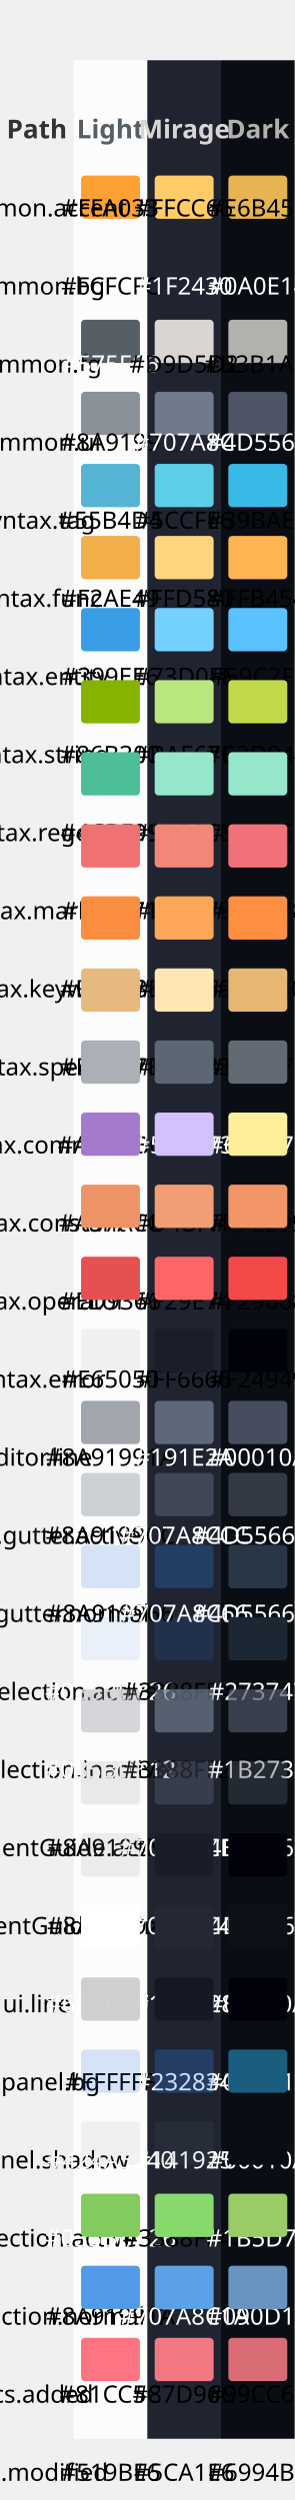
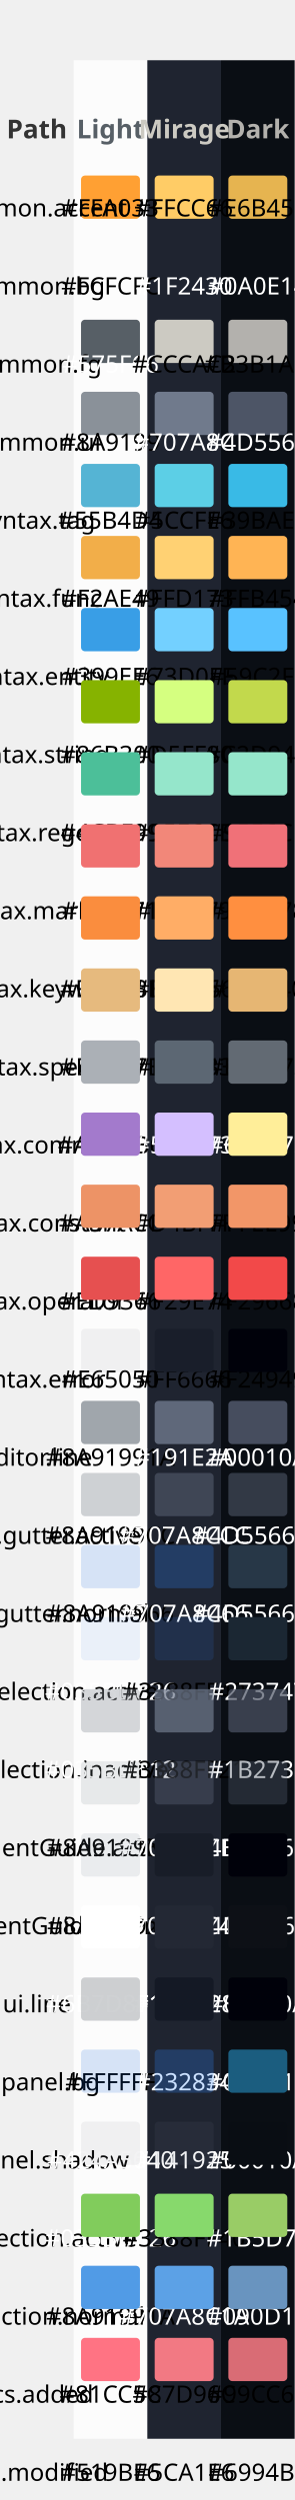
<svg xmlns="http://www.w3.org/2000/svg" width="100%" height="99em" font-family="monospace" text-anchor="middle">
  <g>
    <rect height="99em" width="25%" x="25%" fill="#fcfcfc" />
    <rect height="99em" width="25%" x="50%" fill="#1f2430" />
    <rect height="99em" width="25%" x="75%" fill="#0a0e14" />
  </g>
  <g font-weight="bold">
    <text font-family="sans-serif" font-size="13" y="3em" x="12.5%" fill="#333333">Path</text>
    <text font-family="sans-serif" font-size="13" y="3em" x="37.5%" fill="#575f66">Light</text>
-     <text font-family="sans-serif" font-size="13" y="3em" x="62.5%" fill="#d9d5d2">Mirage</text>
+     <text font-family="sans-serif" font-size="13" y="3em" x="62.5%" fill="#cccac2">Mirage</text>
    <text font-family="sans-serif" font-size="13" y="3em" x="87.5%" fill="#b3b1ad">Dark</text>
  </g>
  <g>
    <rect height="1.8em" width="20%" x="27.5%" y="4.8em" rx="2" ry="2" fill="#ffa033" />
    <rect height="1.8em" width="20%" x="52.5%" y="4.8em" rx="2" ry="2" fill="#ffcc66" />
    <rect height="1.8em" width="20%" x="77.5%" y="4.8em" rx="2" ry="2" fill="#e6b450" />
  </g>
  <g font-family="sans-serif" font-size="12">
    <text y="6.5em" x="12.5%" fill="333333">common.accent</text>
    <text y="6.5em" x="37.5%" fill="#000000">#FFA033</text>
    <text y="6.5em" x="62.5%" fill="#000000">#FFCC66</text>
    <text y="6.5em" x="87.5%" fill="#000000">#E6B450</text>
  </g>
  <g>
    <rect height="1.8em" width="20%" x="27.5%" y="7.8em" rx="2" ry="2" fill="#fcfcfc" />
    <rect height="1.8em" width="20%" x="52.5%" y="7.8em" rx="2" ry="2" fill="#1f2430" />
    <rect height="1.8em" width="20%" x="77.5%" y="7.8em" rx="2" ry="2" fill="#0a0e14" />
  </g>
  <g font-family="sans-serif" font-size="12">
    <text y="9.75em" x="12.5%" fill="333333">common.bg</text>
    <text y="9.75em" x="37.5%" fill="#000000">#FCFCFC</text>
    <text y="9.75em" x="62.5%" fill="#ffffff">#1F2430</text>
    <text y="9.75em" x="87.5%" fill="#ffffff">#0A0E14</text>
  </g>
  <g>
    <rect height="1.8em" width="20%" x="27.5%" y="10.8em" rx="2" ry="2" fill="#575f66" />
-     <rect height="1.8em" width="20%" x="52.5%" y="10.8em" rx="2" ry="2" fill="#d9d5d2" />
+     <rect height="1.8em" width="20%" x="52.5%" y="10.8em" rx="2" ry="2" fill="#cccac2" />
    <rect height="1.8em" width="20%" x="77.5%" y="10.8em" rx="2" ry="2" fill="#b3b1ad" />
  </g>
  <g font-family="sans-serif" font-size="12">
    <text y="13em" x="12.5%" fill="333333">common.fg</text>
    <text y="13em" x="37.5%" fill="#ffffff">#575F66</text>
-     <text y="13em" x="62.5%" fill="#000000">#D9D5D2</text>
+     <text y="13em" x="62.5%" fill="#000000">#CCCAC2</text>
    <text y="13em" x="87.5%" fill="#000000">#B3B1AD</text>
  </g>
  <g>
    <rect height="1.8em" width="20%" x="27.5%" y="13.8em" rx="2" ry="2" fill="#8a9199" />
    <rect height="1.8em" width="20%" x="52.5%" y="13.8em" rx="2" ry="2" fill="#707a8c" />
    <rect height="1.8em" width="20%" x="77.5%" y="13.8em" rx="2" ry="2" fill="#4d5566" />
  </g>
  <g font-family="sans-serif" font-size="12">
    <text y="16.25em" x="12.5%" fill="333333">common.ui</text>
    <text y="16.25em" x="37.5%" fill="#000000">#8A9199</text>
    <text y="16.25em" x="62.5%" fill="#ffffff">#707A8C</text>
    <text y="16.25em" x="87.5%" fill="#ffffff">#4D5566</text>
  </g>
  <g>
    <rect height="1.8em" width="20%" x="27.5%" y="16.8em" rx="2" ry="2" fill="#55b4d4" />
    <rect height="1.8em" width="20%" x="52.5%" y="16.8em" rx="2" ry="2" fill="#5ccfe6" />
    <rect height="1.8em" width="20%" x="77.5%" y="16.8em" rx="2" ry="2" fill="#39bae6" />
  </g>
  <g font-family="sans-serif" font-size="12">
    <text y="19.5em" x="12.5%" fill="333333">syntax.tag</text>
    <text y="19.5em" x="37.5%" fill="#000000">#55B4D4</text>
    <text y="19.5em" x="62.5%" fill="#000000">#5CCFE6</text>
    <text y="19.5em" x="87.5%" fill="#000000">#39BAE6</text>
  </g>
  <g>
    <rect height="1.8em" width="20%" x="27.5%" y="19.8em" rx="2" ry="2" fill="#f2ae49" />
-     <rect height="1.8em" width="20%" x="52.5%" y="19.8em" rx="2" ry="2" fill="#ffd580" />
+     <rect height="1.8em" width="20%" x="52.5%" y="19.8em" rx="2" ry="2" fill="#ffd173" />
    <rect height="1.8em" width="20%" x="77.5%" y="19.8em" rx="2" ry="2" fill="#ffb454" />
  </g>
  <g font-family="sans-serif" font-size="12">
    <text y="22.75em" x="12.5%" fill="333333">syntax.func</text>
    <text y="22.75em" x="37.5%" fill="#000000">#F2AE49</text>
-     <text y="22.75em" x="62.5%" fill="#000000">#FFD580</text>
+     <text y="22.75em" x="62.5%" fill="#000000">#FFD173</text>
    <text y="22.75em" x="87.5%" fill="#000000">#FFB454</text>
  </g>
  <g>
    <rect height="1.8em" width="20%" x="27.5%" y="22.8em" rx="2" ry="2" fill="#399ee6" />
    <rect height="1.8em" width="20%" x="52.5%" y="22.8em" rx="2" ry="2" fill="#73d0ff" />
    <rect height="1.8em" width="20%" x="77.5%" y="22.8em" rx="2" ry="2" fill="#59c2ff" />
  </g>
  <g font-family="sans-serif" font-size="12">
    <text y="26em" x="12.5%" fill="333333">syntax.entity</text>
    <text y="26em" x="37.5%" fill="#000000">#399EE6</text>
    <text y="26em" x="62.5%" fill="#000000">#73D0FF</text>
    <text y="26em" x="87.5%" fill="#000000">#59C2FF</text>
  </g>
  <g>
    <rect height="1.8em" width="20%" x="27.5%" y="25.8em" rx="2" ry="2" fill="#86b300" />
-     <rect height="1.8em" width="20%" x="52.5%" y="25.8em" rx="2" ry="2" fill="#bae67e" />
+     <rect height="1.8em" width="20%" x="52.5%" y="25.8em" rx="2" ry="2" fill="#d5ff80" />
    <rect height="1.8em" width="20%" x="77.5%" y="25.8em" rx="2" ry="2" fill="#c2d94c" />
  </g>
  <g font-family="sans-serif" font-size="12">
    <text y="29.25em" x="12.5%" fill="333333">syntax.string</text>
    <text y="29.25em" x="37.5%" fill="#000000">#86B300</text>
-     <text y="29.25em" x="62.5%" fill="#000000">#BAE67E</text>
+     <text y="29.25em" x="62.5%" fill="#000000">#D5FF80</text>
    <text y="29.25em" x="87.5%" fill="#000000">#C2D94C</text>
  </g>
  <g>
    <rect height="1.8em" width="20%" x="27.5%" y="28.8em" rx="2" ry="2" fill="#4cbf99" />
    <rect height="1.8em" width="20%" x="52.5%" y="28.8em" rx="2" ry="2" fill="#95e6cb" />
    <rect height="1.8em" width="20%" x="77.5%" y="28.8em" rx="2" ry="2" fill="#95e6cb" />
  </g>
  <g font-family="sans-serif" font-size="12">
    <text y="32.5em" x="12.5%" fill="333333">syntax.regexp</text>
    <text y="32.5em" x="37.5%" fill="#000000">#4CBF99</text>
    <text y="32.5em" x="62.5%" fill="#000000">#95E6CB</text>
    <text y="32.5em" x="87.5%" fill="#000000">#95E6CB</text>
  </g>
  <g>
    <rect height="1.8em" width="20%" x="27.5%" y="31.8em" rx="2" ry="2" fill="#f07171" />
    <rect height="1.8em" width="20%" x="52.5%" y="31.8em" rx="2" ry="2" fill="#f28779" />
    <rect height="1.8em" width="20%" x="77.5%" y="31.8em" rx="2" ry="2" fill="#f07178" />
  </g>
  <g font-family="sans-serif" font-size="12">
    <text y="35.75em" x="12.5%" fill="333333">syntax.markup</text>
    <text y="35.75em" x="37.5%" fill="#000000">#F07171</text>
    <text y="35.75em" x="62.5%" fill="#000000">#F28779</text>
    <text y="35.75em" x="87.5%" fill="#000000">#F07178</text>
  </g>
  <g>
    <rect height="1.8em" width="20%" x="27.5%" y="34.8em" rx="2" ry="2" fill="#fa8d3e" />
-     <rect height="1.8em" width="20%" x="52.5%" y="34.8em" rx="2" ry="2" fill="#ffa759" />
+     <rect height="1.8em" width="20%" x="52.5%" y="34.8em" rx="2" ry="2" fill="#ffad66" />
    <rect height="1.8em" width="20%" x="77.5%" y="34.8em" rx="2" ry="2" fill="#ff8f40" />
  </g>
  <g font-family="sans-serif" font-size="12">
    <text y="39em" x="12.5%" fill="333333">syntax.keyword</text>
    <text y="39em" x="37.5%" fill="#000000">#FA8D3E</text>
-     <text y="39em" x="62.5%" fill="#000000">#FFA759</text>
+     <text y="39em" x="62.5%" fill="#000000">#FFAD66</text>
    <text y="39em" x="87.5%" fill="#000000">#FF8F40</text>
  </g>
  <g>
    <rect height="1.8em" width="20%" x="27.5%" y="37.8em" rx="2" ry="2" fill="#e6ba7e" />
    <rect height="1.8em" width="20%" x="52.5%" y="37.8em" rx="2" ry="2" fill="#ffe6b3" />
    <rect height="1.8em" width="20%" x="77.5%" y="37.8em" rx="2" ry="2" fill="#e6b673" />
  </g>
  <g font-family="sans-serif" font-size="12">
    <text y="42.25em" x="12.5%" fill="333333">syntax.special</text>
    <text y="42.25em" x="37.5%" fill="#000000">#E6BA7E</text>
    <text y="42.25em" x="62.5%" fill="#000000">#FFE6B3</text>
    <text y="42.25em" x="87.5%" fill="#000000">#E6B673</text>
  </g>
  <g>
    <rect height="1.8em" width="20%" x="27.5%" y="40.8em" rx="2" ry="2" fill="#abb0b6" />
    <rect height="1.8em" width="20%" x="52.5%" y="40.8em" rx="2" ry="2" fill="#5c6773" />
    <rect height="1.8em" width="20%" x="77.5%" y="40.8em" rx="2" ry="2" fill="#626a73" />
  </g>
  <g font-family="sans-serif" font-size="12">
    <text y="45.5em" x="12.5%" fill="333333">syntax.comment</text>
    <text y="45.5em" x="37.5%" fill="#000000">#ABB0B6</text>
    <text y="45.5em" x="62.5%" fill="#ffffff">#5C6773</text>
    <text y="45.5em" x="87.5%" fill="#ffffff">#626A73</text>
  </g>
  <g>
    <rect height="1.8em" width="20%" x="27.5%" y="43.8em" rx="2" ry="2" fill="#a37acc" />
    <rect height="1.8em" width="20%" x="52.5%" y="43.8em" rx="2" ry="2" fill="#d4bfff" />
    <rect height="1.8em" width="20%" x="77.5%" y="43.8em" rx="2" ry="2" fill="#ffee99" />
  </g>
  <g font-family="sans-serif" font-size="12">
    <text y="48.75em" x="12.5%" fill="333333">syntax.constant</text>
    <text y="48.75em" x="37.5%" fill="#000000">#A37ACC</text>
    <text y="48.75em" x="62.5%" fill="#000000">#D4BFFF</text>
    <text y="48.75em" x="87.5%" fill="#000000">#FFEE99</text>
  </g>
  <g>
    <rect height="1.8em" width="20%" x="27.5%" y="46.8em" rx="2" ry="2" fill="#ed9366" />
    <rect height="1.8em" width="20%" x="52.5%" y="46.8em" rx="2" ry="2" fill="#f29e74" />
    <rect height="1.8em" width="20%" x="77.5%" y="46.8em" rx="2" ry="2" fill="#f29668" />
  </g>
  <g font-family="sans-serif" font-size="12">
    <text y="52em" x="12.5%" fill="333333">syntax.operator</text>
    <text y="52em" x="37.5%" fill="#000000">#ED9366</text>
    <text y="52em" x="62.5%" fill="#000000">#F29E74</text>
    <text y="52em" x="87.5%" fill="#000000">#F29668</text>
  </g>
  <g>
    <rect height="1.8em" width="20%" x="27.5%" y="49.8em" rx="2" ry="2" fill="#e65050" />
    <rect height="1.8em" width="20%" x="52.5%" y="49.8em" rx="2" ry="2" fill="#ff6666" />
    <rect height="1.8em" width="20%" x="77.5%" y="49.8em" rx="2" ry="2" fill="#f24949" />
  </g>
  <g font-family="sans-serif" font-size="12">
    <text y="55.25em" x="12.5%" fill="333333">syntax.error</text>
    <text y="55.25em" x="37.5%" fill="#000000">#E65050</text>
    <text y="55.25em" x="62.5%" fill="#000000">#FF6666</text>
    <text y="55.25em" x="87.5%" fill="#000000">#F24949</text>
  </g>
  <g>
    <rect height="1.8em" width="20%" x="27.5%" y="52.8em" rx="2" ry="2" fill="#8a91991a" />
    <rect height="1.8em" width="20%" x="52.5%" y="52.8em" rx="2" ry="2" fill="#191e2a" />
    <rect height="1.8em" width="20%" x="77.5%" y="52.8em" rx="2" ry="2" fill="#00010a" />
  </g>
  <g font-family="sans-serif" font-size="12">
    <text y="58.5em" x="12.5%" fill="333333">editor.line</text>
    <text y="58.5em" x="37.5%" fill="#000000">#8A91991A</text>
    <text y="58.5em" x="62.5%" fill="#ffffff">#191E2A</text>
    <text y="58.5em" x="87.5%" fill="#ffffff">#00010A</text>
  </g>
  <g>
    <rect height="1.8em" width="20%" x="27.5%" y="55.8em" rx="2" ry="2" fill="#8a9199cc" />
    <rect height="1.8em" width="20%" x="52.5%" y="55.8em" rx="2" ry="2" fill="#707a8ccc" />
    <rect height="1.8em" width="20%" x="77.5%" y="55.8em" rx="2" ry="2" fill="#4d5566e6" />
  </g>
  <g font-family="sans-serif" font-size="12">
    <text y="61.75em" x="12.5%" fill="333333">editor.gutter.active</text>
    <text y="61.75em" x="37.5%" fill="#000000">#8A9199CC</text>
    <text y="61.75em" x="62.5%" fill="#ffffff">#707A8CCC</text>
    <text y="61.75em" x="87.5%" fill="#ffffff">#4D5566E6</text>
  </g>
  <g>
    <rect height="1.8em" width="20%" x="27.5%" y="58.8em" rx="2" ry="2" fill="#8a919966" />
    <rect height="1.8em" width="20%" x="52.5%" y="58.8em" rx="2" ry="2" fill="#707a8c66" />
    <rect height="1.8em" width="20%" x="77.5%" y="58.8em" rx="2" ry="2" fill="#4d556699" />
  </g>
  <g font-family="sans-serif" font-size="12">
    <text y="65em" x="12.5%" fill="333333">editor.gutter.normal</text>
    <text y="65em" x="37.5%" fill="#000000">#8A919966</text>
    <text y="65em" x="62.5%" fill="#ffffff">#707A8C66</text>
    <text y="65em" x="87.5%" fill="#ffffff">#4D556699</text>
  </g>
  <g>
    <rect height="1.8em" width="20%" x="27.5%" y="61.8em" rx="2" ry="2" fill="#035bd626" />
    <rect height="1.8em" width="20%" x="52.5%" y="61.8em" rx="2" ry="2" fill="#3388ff40" />
    <rect height="1.8em" width="20%" x="77.5%" y="61.8em" rx="2" ry="2" fill="#273747" />
  </g>
  <g font-family="sans-serif" font-size="12">
    <text y="68.25em" x="12.5%" fill="333333">editor.selection.active</text>
    <text y="68.25em" x="37.5%" fill="#ffffff">#035BD626</text>
    <text y="68.25em" x="62.5%" fill="#000000">#3388FF40</text>
    <text y="68.25em" x="87.5%" fill="#ffffff">#273747</text>
  </g>
  <g>
    <rect height="1.8em" width="20%" x="27.5%" y="64.8em" rx="2" ry="2" fill="#035bd612" />
    <rect height="1.8em" width="20%" x="52.5%" y="64.8em" rx="2" ry="2" fill="#3388ff21" />
    <rect height="1.8em" width="20%" x="77.5%" y="64.8em" rx="2" ry="2" fill="#1b2733" />
  </g>
  <g font-family="sans-serif" font-size="12">
    <text y="71.5em" x="12.5%" fill="333333">editor.selection.inactive</text>
    <text y="71.5em" x="37.5%" fill="#ffffff">#035BD612</text>
    <text y="71.5em" x="62.5%" fill="#000000">#3388FF21</text>
    <text y="71.5em" x="87.5%" fill="#ffffff">#1B2733</text>
  </g>
  <g>
    <rect height="1.8em" width="20%" x="27.5%" y="67.8em" rx="2" ry="2" fill="#8a919959" />
    <rect height="1.8em" width="20%" x="52.5%" y="67.8em" rx="2" ry="2" fill="#707a8cb3" />
    <rect height="1.8em" width="20%" x="77.5%" y="67.8em" rx="2" ry="2" fill="#4d5566b3" />
  </g>
  <g font-family="sans-serif" font-size="12">
    <text y="74.75em" x="12.5%" fill="333333">editor.indentGuide.active</text>
    <text y="74.75em" x="37.5%" fill="#000000">#8A919959</text>
    <text y="74.75em" x="62.5%" fill="#ffffff">#707A8CB3</text>
    <text y="74.75em" x="87.5%" fill="#ffffff">#4D5566B3</text>
  </g>
  <g>
    <rect height="1.8em" width="20%" x="27.5%" y="70.8em" rx="2" ry="2" fill="#8a91992e" />
    <rect height="1.8em" width="20%" x="52.5%" y="70.8em" rx="2" ry="2" fill="#707a8c4d" />
    <rect height="1.8em" width="20%" x="77.5%" y="70.8em" rx="2" ry="2" fill="#4d556666" />
  </g>
  <g font-family="sans-serif" font-size="12">
    <text y="78em" x="12.5%" fill="333333">editor.indentGuide.normal</text>
    <text y="78em" x="37.5%" fill="#000000">#8A91992E</text>
    <text y="78em" x="62.5%" fill="#ffffff">#707A8C4D</text>
    <text y="78em" x="87.5%" fill="#ffffff">#4D556666</text>
  </g>
  <g>
    <rect height="1.8em" width="20%" x="27.5%" y="73.8em" rx="2" ry="2" fill="#6b7d8f1f" />
    <rect height="1.8em" width="20%" x="52.5%" y="73.8em" rx="2" ry="2" fill="#181d28" />
    <rect height="1.8em" width="20%" x="77.5%" y="73.8em" rx="2" ry="2" fill="#00010a" />
  </g>
  <g font-family="sans-serif" font-size="12">
    <text y="81.25em" x="12.5%" fill="333333">ui.line</text>
    <text y="81.25em" x="37.5%" fill="#ffffff">#6B7D8F1F</text>
    <text y="81.25em" x="62.5%" fill="#ffffff">#181D28</text>
    <text y="81.25em" x="87.5%" fill="#ffffff">#00010A</text>
  </g>
  <g>
    <rect height="1.8em" width="20%" x="27.5%" y="76.8em" rx="2" ry="2" fill="#ffffff" />
    <rect height="1.8em" width="20%" x="52.5%" y="76.8em" rx="2" ry="2" fill="#232834" />
    <rect height="1.8em" width="20%" x="77.5%" y="76.8em" rx="2" ry="2" fill="#0d1016" />
  </g>
  <g font-family="sans-serif" font-size="12">
    <text y="84.5em" x="12.5%" fill="333333">ui.panel.bg</text>
    <text y="84.5em" x="37.5%" fill="#000000">#FFFFFF</text>
    <text y="84.5em" x="62.5%" fill="#ffffff">#232834</text>
    <text y="84.5em" x="87.5%" fill="#ffffff">#0D1016</text>
  </g>
  <g>
    <rect height="1.8em" width="20%" x="27.5%" y="79.8em" rx="2" ry="2" fill="#424a5040" />
    <rect height="1.8em" width="20%" x="52.5%" y="79.8em" rx="2" ry="2" fill="#141925" />
    <rect height="1.8em" width="20%" x="77.5%" y="79.8em" rx="2" ry="2" fill="#00010a" />
  </g>
  <g font-family="sans-serif" font-size="12">
    <text y="87.75em" x="12.5%" fill="333333">ui.panel.shadow</text>
    <text y="87.75em" x="37.5%" fill="#ffffff">#424A5040</text>
    <text y="87.75em" x="62.5%" fill="#ffffff">#141925</text>
    <text y="87.75em" x="87.5%" fill="#ffffff">#00010A</text>
  </g>
  <g>
    <rect height="1.8em" width="20%" x="27.5%" y="82.8em" rx="2" ry="2" fill="#035bd626" />
    <rect height="1.8em" width="20%" x="52.5%" y="82.8em" rx="2" ry="2" fill="#3388ff40" />
    <rect height="1.8em" width="20%" x="77.5%" y="82.8em" rx="2" ry="2" fill="#1b5d7f" />
  </g>
  <g font-family="sans-serif" font-size="12">
    <text y="91em" x="12.5%" fill="333333">ui.selection.active</text>
    <text y="91em" x="37.5%" fill="#ffffff">#035BD626</text>
    <text y="91em" x="62.5%" fill="#000000">#3388FF40</text>
    <text y="91em" x="87.5%" fill="#ffffff">#1B5D7F</text>
  </g>
  <g>
    <rect height="1.8em" width="20%" x="27.5%" y="85.8em" rx="2" ry="2" fill="#8a91991a" />
    <rect height="1.8em" width="20%" x="52.5%" y="85.8em" rx="2" ry="2" fill="#707a8c1a" />
    <rect height="1.8em" width="20%" x="77.5%" y="85.8em" rx="2" ry="2" fill="#090d13" />
  </g>
  <g font-family="sans-serif" font-size="12">
    <text y="94.25em" x="12.5%" fill="333333">ui.selection.normal</text>
    <text y="94.25em" x="37.5%" fill="#000000">#8A91991A</text>
    <text y="94.25em" x="62.5%" fill="#ffffff">#707A8C1A</text>
    <text y="94.25em" x="87.5%" fill="#ffffff">#090D13</text>
  </g>
  <g>
    <rect height="1.8em" width="20%" x="27.5%" y="88.8em" rx="2" ry="2" fill="#81cc5c" />
    <rect height="1.8em" width="20%" x="52.5%" y="88.8em" rx="2" ry="2" fill="#87d96c" />
    <rect height="1.8em" width="20%" x="77.5%" y="88.8em" rx="2" ry="2" fill="#99cc66" />
  </g>
  <g font-family="sans-serif" font-size="12">
    <text y="97.5em" x="12.5%" fill="333333">vcs.added</text>
    <text y="97.5em" x="37.5%" fill="#000000">#81CC5C</text>
    <text y="97.5em" x="62.5%" fill="#000000">#87D96C</text>
    <text y="97.5em" x="87.5%" fill="#000000">#99CC66</text>
  </g>
  <g>
    <rect height="1.8em" width="20%" x="27.5%" y="91.8em" rx="2" ry="2" fill="#519be6" />
    <rect height="1.8em" width="20%" x="52.5%" y="91.8em" rx="2" ry="2" fill="#5ca1e6" />
    <rect height="1.8em" width="20%" x="77.5%" y="91.8em" rx="2" ry="2" fill="#6994bf" />
  </g>
  <g font-family="sans-serif" font-size="12">
    <text y="100.75em" x="12.5%" fill="333333">vcs.modified</text>
    <text y="100.75em" x="37.5%" fill="#000000">#519BE6</text>
    <text y="100.75em" x="62.5%" fill="#000000">#5CA1E6</text>
    <text y="100.75em" x="87.5%" fill="#000000">#6994BF</text>
  </g>
  <g>
    <rect height="1.8em" width="20%" x="27.5%" y="94.8em" rx="2" ry="2" fill="#ff7383" />
    <rect height="1.8em" width="20%" x="52.5%" y="94.8em" rx="2" ry="2" fill="#f27983" />
    <rect height="1.8em" width="20%" x="77.5%" y="94.8em" rx="2" ry="2" fill="#d96c75" />
  </g>
  <g font-family="sans-serif" font-size="12">
    <text y="104em" x="12.5%" fill="333333">vcs.removed</text>
    <text y="104em" x="37.5%" fill="#000000">#FF7383</text>
    <text y="104em" x="62.5%" fill="#000000">#F27983</text>
    <text y="104em" x="87.5%" fill="#000000">#D96C75</text>
  </g>
</svg>
